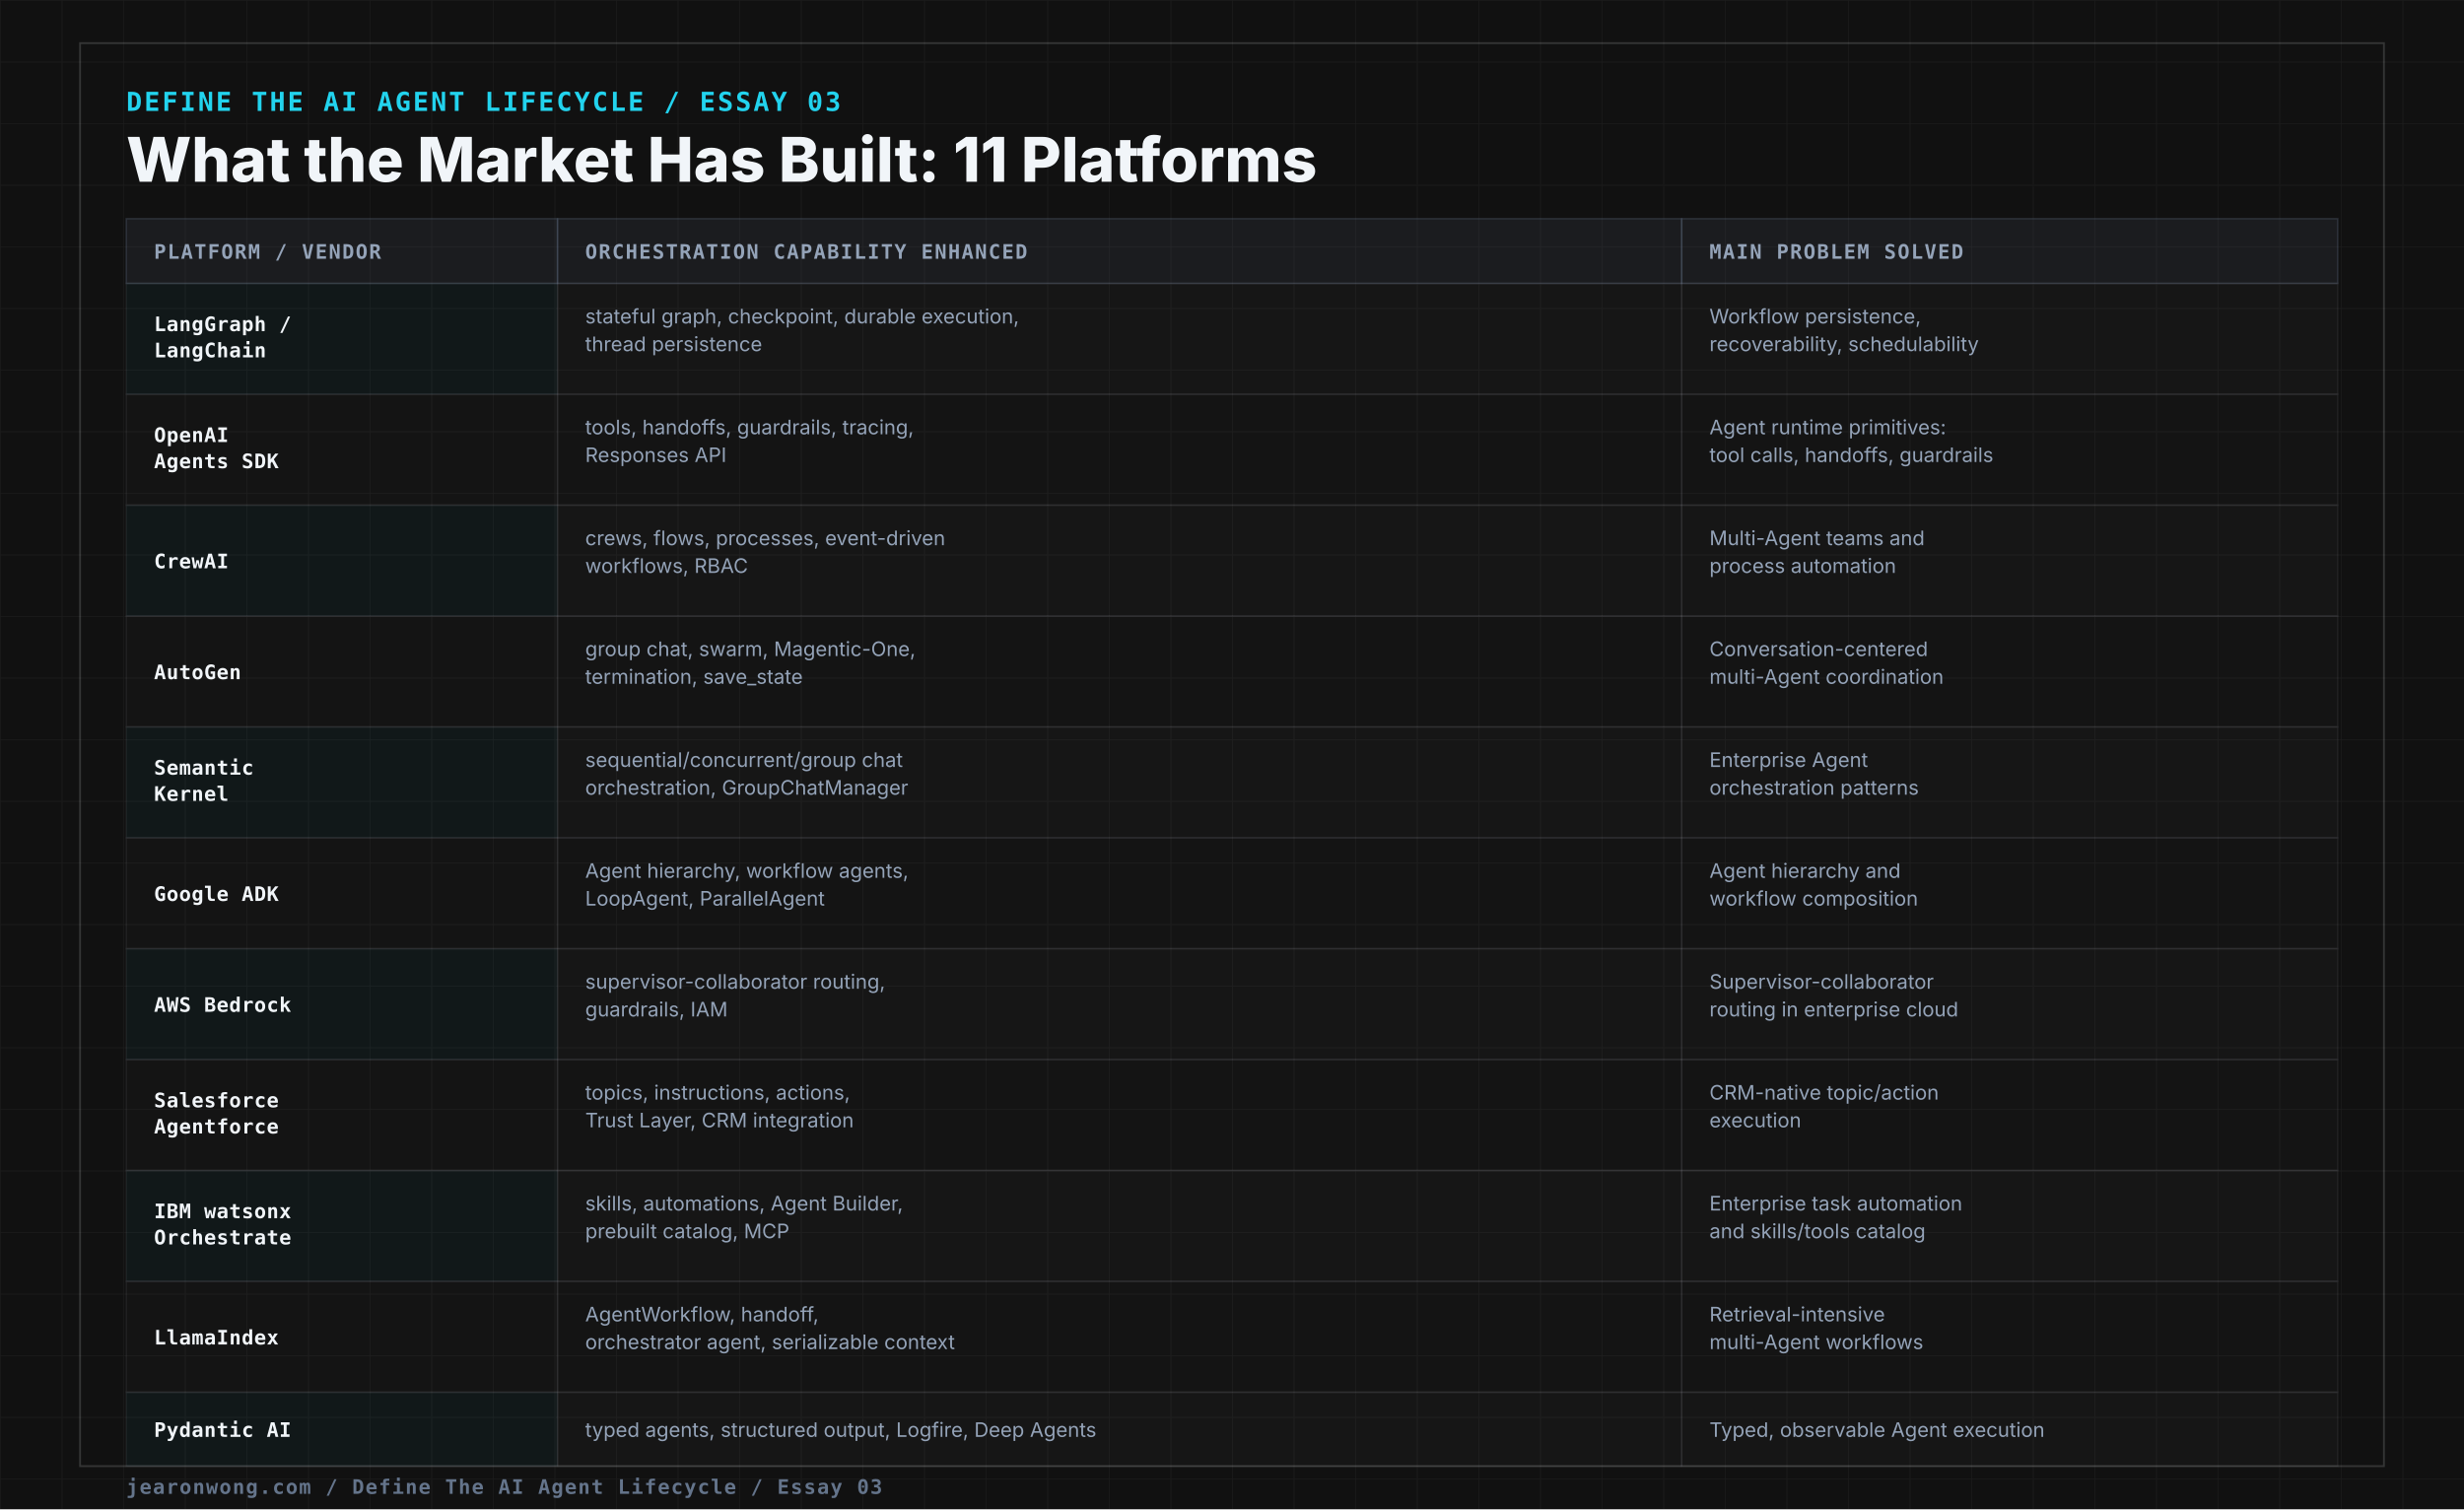
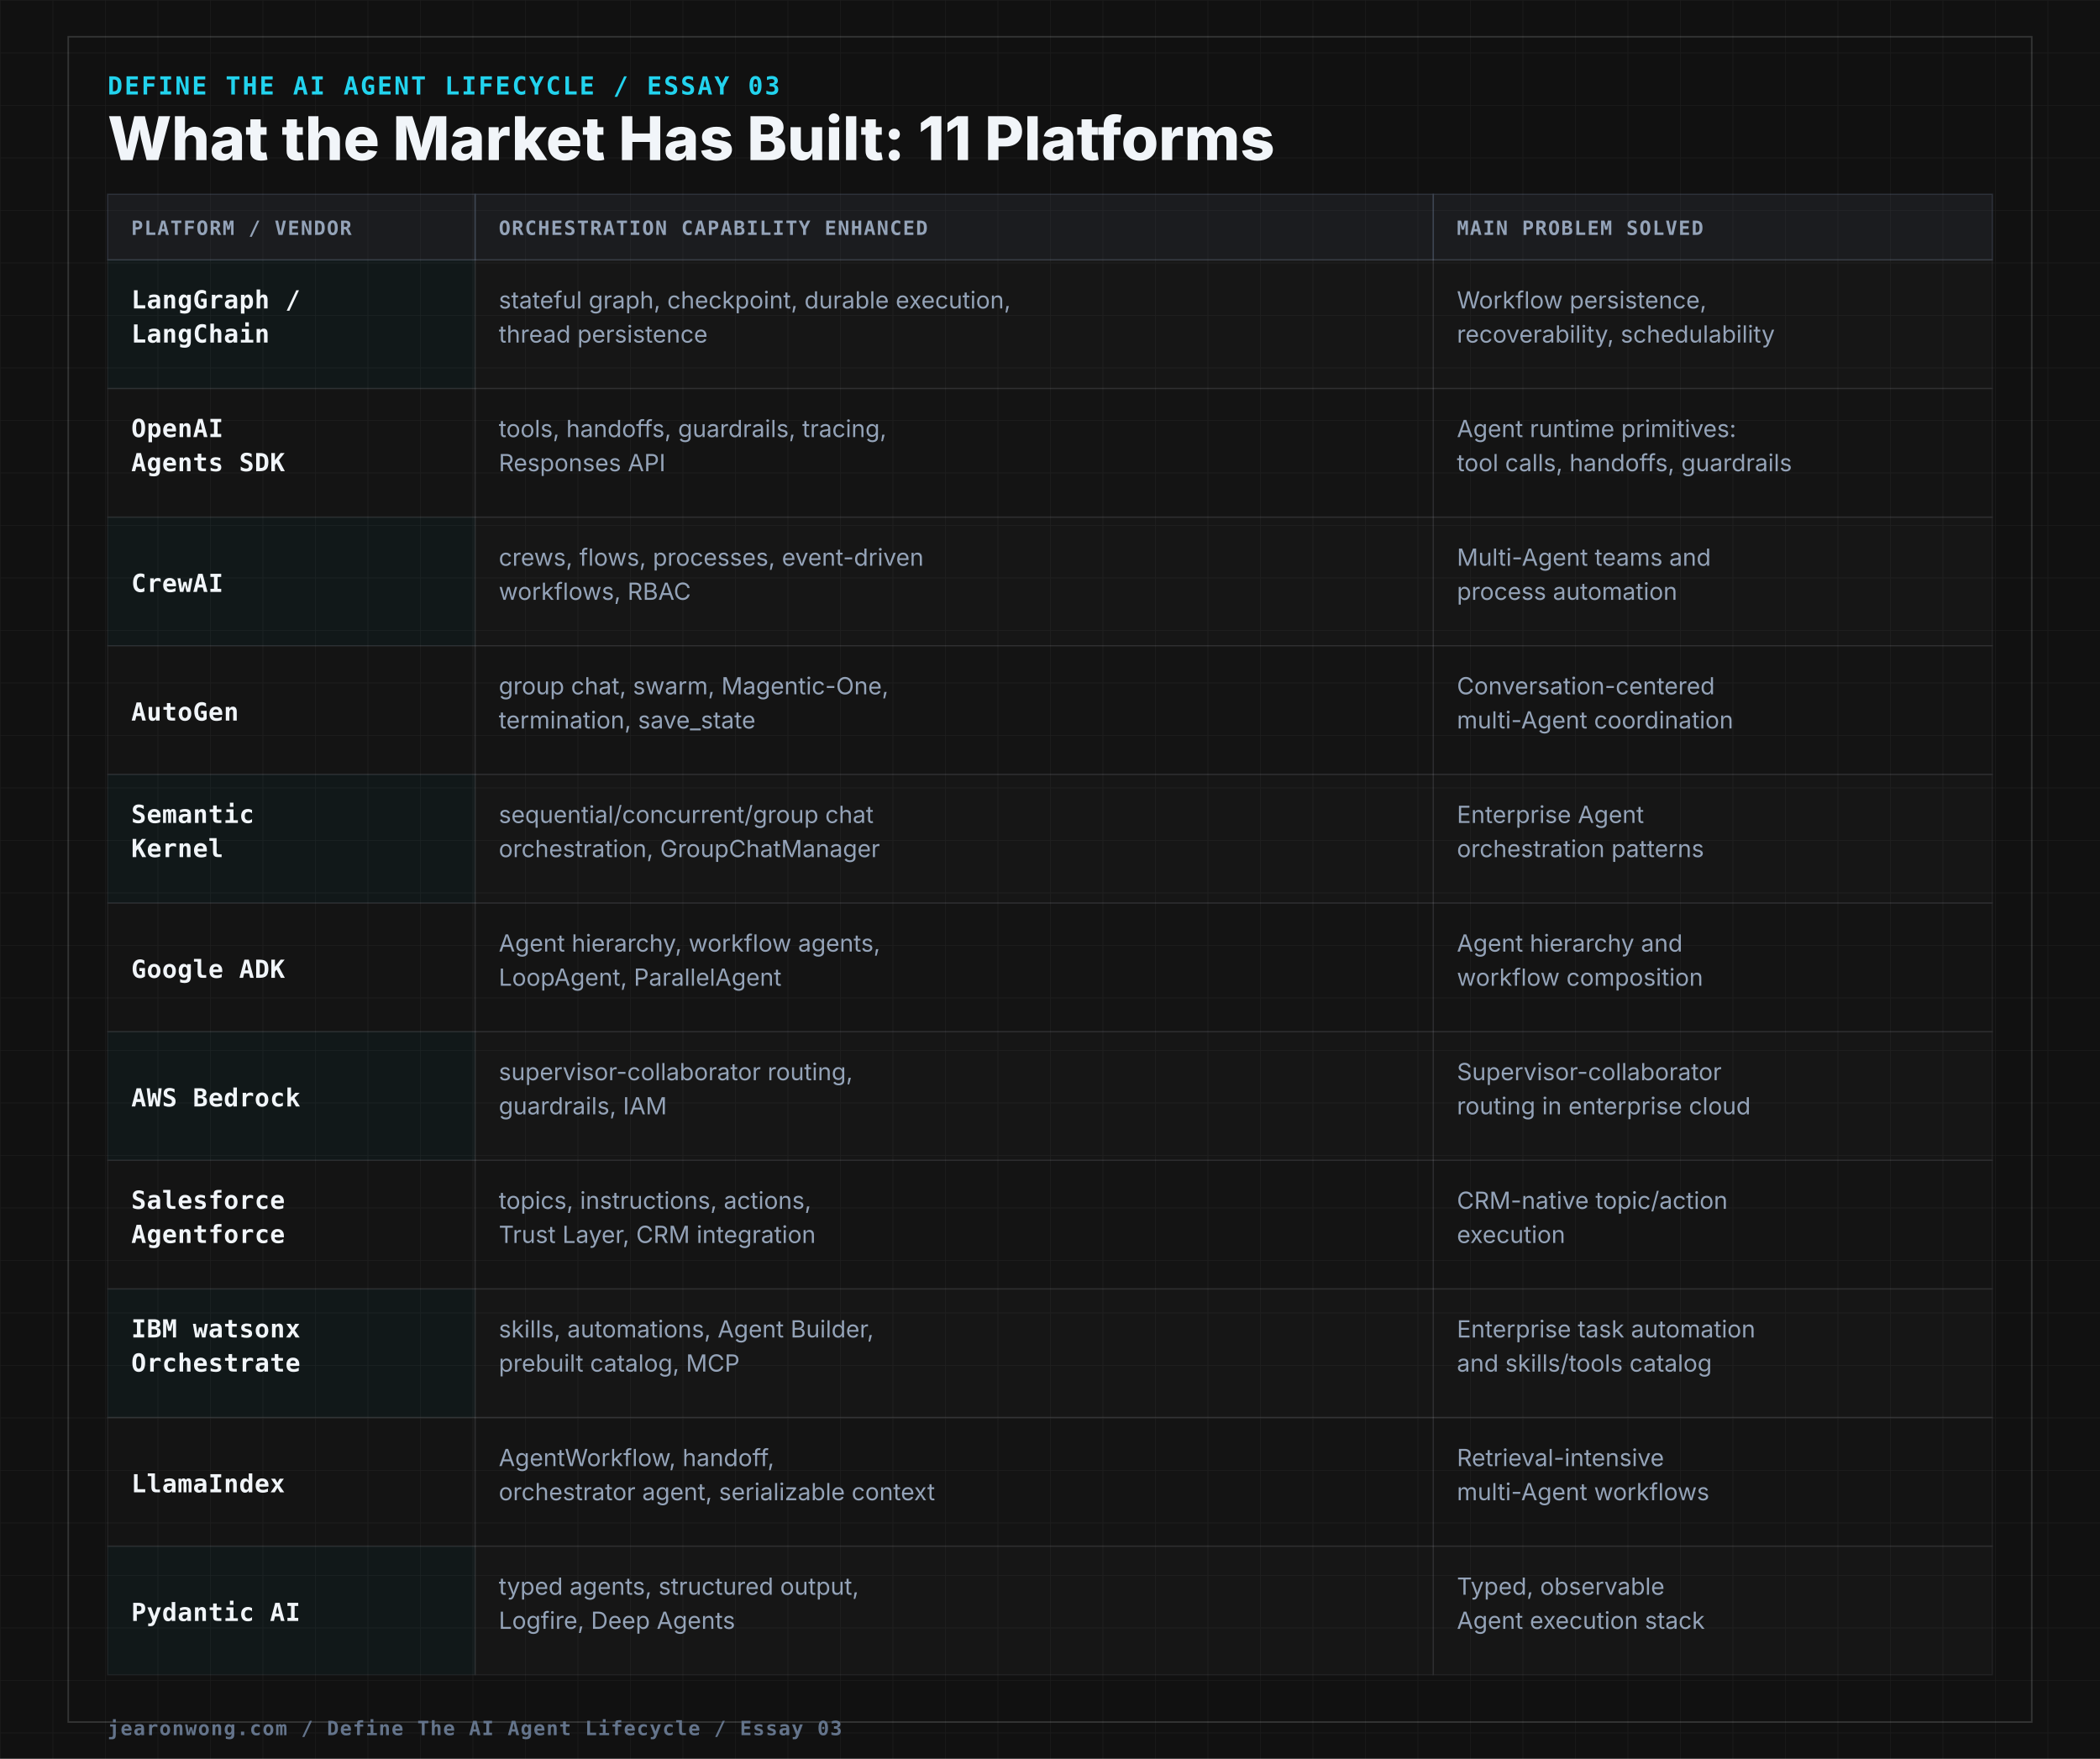
- <svg xmlns="http://www.w3.org/2000/svg" width="1600" height="980" viewBox="0 0 1600 980" role="img" aria-labelledby="tvc dvc">
+ <svg xmlns="http://www.w3.org/2000/svg" width="1600" height="1340" viewBox="0 0 1600 1340" role="img" aria-labelledby="tvc dvc">
  <defs>
    <style>
      .bg{fill:#111111}
      .outer{fill:none;stroke:rgba(241,245,249,0.16);stroke-width:1.2}
-       .kicker{fill:#22d3ee;font:700 17px "JetBrains Mono",Menlo,monospace;letter-spacing:1.4px}
-       .ttl{fill:#f1f5f9;font:800 40px "Outfit",Inter,sans-serif}
-       .th{fill:#94a3b8;font:700 13px "JetBrains Mono",Menlo,monospace;letter-spacing:0.9px}
-       .td-vendor{fill:#f1f5f9;font:700 13px "JetBrains Mono",Menlo,monospace;letter-spacing:0.3px}
-       .td{fill:#94a3b8;font:400 13px Inter,sans-serif}
-       .footer{fill:#64748b;font:700 13px "JetBrains Mono",Menlo,monospace;letter-spacing:0.8px}
+       .kicker{fill:#22d3ee;font:700 19px "JetBrains Mono",Menlo,monospace;letter-spacing:1.4px}
+       .ttl{fill:#f1f5f9;font:800 46px "Outfit",Inter,sans-serif}
+       .th{fill:#94a3b8;font:700 15px "JetBrains Mono",Menlo,monospace;letter-spacing:0.9px}
+       .td-vendor{fill:#f1f5f9;font:700 19px "JetBrains Mono",Menlo,monospace;letter-spacing:0.3px}
+       .td{fill:#94a3b8;font:400 18px Inter,sans-serif}
+       .footer{fill:#64748b;font:700 15px "JetBrains Mono",Menlo,monospace;letter-spacing:0.8px}
    </style>
    <pattern id="gvc" width="40" height="40" patternUnits="userSpaceOnUse">
      <path d="M40 0L0 0 0 40" fill="none" stroke="rgba(241,245,249,0.05)" stroke-width="1" />
    </pattern>
  </defs>
-   <rect width="1600" height="980" class="bg" />
-   <rect width="1600" height="980" fill="url(#gvc)" />
-   <rect x="52" y="28" width="1496" height="924" class="outer" />
+   <rect width="1600" height="1340" class="bg" />
+   <rect width="1600" height="1340" fill="url(#gvc)" />
+   <rect x="52" y="28" width="1496" height="1284" class="outer" />
  <text x="82" y="72" class="kicker">DEFINE THE AI AGENT LIFECYCLE / ESSAY 03</text>
-   <text x="82" y="118" class="ttl">What the Market Has Built: 11 Platforms</text>
-   <rect x="82" y="142" width="280" height="42" fill="rgba(100,116,139,0.12)" stroke="rgba(100,116,139,0.28)" stroke-width="1" />
-   <rect x="362" y="142" width="730" height="42" fill="rgba(100,116,139,0.12)" stroke="rgba(100,116,139,0.28)" stroke-width="1" />
-   <rect x="1092" y="142" width="426" height="42" fill="rgba(100,116,139,0.12)" stroke="rgba(100,116,139,0.28)" stroke-width="1" />
-   <text x="100" y="168" class="th">PLATFORM / VENDOR</text>
-   <text x="380" y="168" class="th">ORCHESTRATION CAPABILITY ENHANCED</text>
-   <text x="1110" y="168" class="th">MAIN PROBLEM SOLVED</text>
-   <rect x="82" y="184" width="280" height="72" fill="rgba(34,211,238,0.04)" stroke="rgba(241,245,249,0.06)" stroke-width="1" />
-   <rect x="362" y="184" width="730" height="72" fill="rgba(255,255,255,0.02)" stroke="rgba(241,245,249,0.06)" stroke-width="1" />
-   <rect x="1092" y="184" width="426" height="72" fill="rgba(255,255,255,0.02)" stroke="rgba(241,245,249,0.06)" stroke-width="1" />
-   <text x="100" y="215" class="td-vendor">LangGraph /</text>
-   <text x="100" y="232" class="td-vendor">LangChain</text>
-   <text x="380" y="210" class="td">stateful graph, checkpoint, durable execution,</text>
-   <text x="380" y="228" class="td">thread persistence</text>
-   <text x="1110" y="210" class="td">Workflow persistence,</text>
-   <text x="1110" y="228" class="td">recoverability, schedulability</text>
-   <rect x="82" y="256" width="280" height="72" fill="rgba(255,255,255,0.015)" stroke="rgba(241,245,249,0.06)" stroke-width="1" />
-   <rect x="362" y="256" width="730" height="72" fill="rgba(255,255,255,0.015)" stroke="rgba(241,245,249,0.06)" stroke-width="1" />
-   <rect x="1092" y="256" width="426" height="72" fill="rgba(255,255,255,0.015)" stroke="rgba(241,245,249,0.06)" stroke-width="1" />
-   <text x="100" y="287" class="td-vendor">OpenAI</text>
-   <text x="100" y="304" class="td-vendor">Agents SDK</text>
-   <text x="380" y="282" class="td">tools, handoffs, guardrails, tracing,</text>
-   <text x="380" y="300" class="td">Responses API</text>
-   <text x="1110" y="282" class="td">Agent runtime primitives:</text>
-   <text x="1110" y="300" class="td">tool calls, handoffs, guardrails</text>
-   <rect x="82" y="328" width="280" height="72" fill="rgba(34,211,238,0.04)" stroke="rgba(241,245,249,0.06)" stroke-width="1" />
-   <rect x="362" y="328" width="730" height="72" fill="rgba(255,255,255,0.02)" stroke="rgba(241,245,249,0.06)" stroke-width="1" />
-   <rect x="1092" y="328" width="426" height="72" fill="rgba(255,255,255,0.02)" stroke="rgba(241,245,249,0.06)" stroke-width="1" />
-   <text x="100" y="369" class="td-vendor">CrewAI</text>
-   <text x="380" y="354" class="td">crews, flows, processes, event-driven</text>
-   <text x="380" y="372" class="td">workflows, RBAC</text>
-   <text x="1110" y="354" class="td">Multi-Agent teams and</text>
-   <text x="1110" y="372" class="td">process automation</text>
-   <rect x="82" y="400" width="280" height="72" fill="rgba(255,255,255,0.015)" stroke="rgba(241,245,249,0.06)" stroke-width="1" />
-   <rect x="362" y="400" width="730" height="72" fill="rgba(255,255,255,0.015)" stroke="rgba(241,245,249,0.06)" stroke-width="1" />
-   <rect x="1092" y="400" width="426" height="72" fill="rgba(255,255,255,0.015)" stroke="rgba(241,245,249,0.06)" stroke-width="1" />
-   <text x="100" y="441" class="td-vendor">AutoGen</text>
-   <text x="380" y="426" class="td">group chat, swarm, Magentic-One,</text>
-   <text x="380" y="444" class="td">termination, save_state</text>
-   <text x="1110" y="426" class="td">Conversation-centered</text>
-   <text x="1110" y="444" class="td">multi-Agent coordination</text>
-   <rect x="82" y="472" width="280" height="72" fill="rgba(34,211,238,0.04)" stroke="rgba(241,245,249,0.06)" stroke-width="1" />
-   <rect x="362" y="472" width="730" height="72" fill="rgba(255,255,255,0.02)" stroke="rgba(241,245,249,0.06)" stroke-width="1" />
-   <rect x="1092" y="472" width="426" height="72" fill="rgba(255,255,255,0.02)" stroke="rgba(241,245,249,0.06)" stroke-width="1" />
-   <text x="100" y="503" class="td-vendor">Semantic</text>
-   <text x="100" y="520" class="td-vendor">Kernel</text>
-   <text x="380" y="498" class="td">sequential/concurrent/group chat</text>
-   <text x="380" y="516" class="td">orchestration, GroupChatManager</text>
-   <text x="1110" y="498" class="td">Enterprise Agent</text>
-   <text x="1110" y="516" class="td">orchestration patterns</text>
-   <rect x="82" y="544" width="280" height="72" fill="rgba(255,255,255,0.015)" stroke="rgba(241,245,249,0.06)" stroke-width="1" />
-   <rect x="362" y="544" width="730" height="72" fill="rgba(255,255,255,0.015)" stroke="rgba(241,245,249,0.06)" stroke-width="1" />
-   <rect x="1092" y="544" width="426" height="72" fill="rgba(255,255,255,0.015)" stroke="rgba(241,245,249,0.06)" stroke-width="1" />
-   <text x="100" y="585" class="td-vendor">Google ADK</text>
-   <text x="380" y="570" class="td">Agent hierarchy, workflow agents,</text>
-   <text x="380" y="588" class="td">LoopAgent, ParallelAgent</text>
-   <text x="1110" y="570" class="td">Agent hierarchy and</text>
-   <text x="1110" y="588" class="td">workflow composition</text>
-   <rect x="82" y="616" width="280" height="72" fill="rgba(34,211,238,0.04)" stroke="rgba(241,245,249,0.06)" stroke-width="1" />
-   <rect x="362" y="616" width="730" height="72" fill="rgba(255,255,255,0.02)" stroke="rgba(241,245,249,0.06)" stroke-width="1" />
-   <rect x="1092" y="616" width="426" height="72" fill="rgba(255,255,255,0.02)" stroke="rgba(241,245,249,0.06)" stroke-width="1" />
-   <text x="100" y="657" class="td-vendor">AWS Bedrock</text>
-   <text x="380" y="642" class="td">supervisor-collaborator routing,</text>
-   <text x="380" y="660" class="td">guardrails, IAM</text>
-   <text x="1110" y="642" class="td">Supervisor-collaborator</text>
-   <text x="1110" y="660" class="td">routing in enterprise cloud</text>
-   <rect x="82" y="688" width="280" height="72" fill="rgba(255,255,255,0.015)" stroke="rgba(241,245,249,0.06)" stroke-width="1" />
-   <rect x="362" y="688" width="730" height="72" fill="rgba(255,255,255,0.015)" stroke="rgba(241,245,249,0.06)" stroke-width="1" />
-   <rect x="1092" y="688" width="426" height="72" fill="rgba(255,255,255,0.015)" stroke="rgba(241,245,249,0.06)" stroke-width="1" />
-   <text x="100" y="719" class="td-vendor">Salesforce</text>
-   <text x="100" y="736" class="td-vendor">Agentforce</text>
-   <text x="380" y="714" class="td">topics, instructions, actions,</text>
-   <text x="380" y="732" class="td">Trust Layer, CRM integration</text>
-   <text x="1110" y="714" class="td">CRM-native topic/action</text>
-   <text x="1110" y="732" class="td">execution</text>
-   <rect x="82" y="760" width="280" height="72" fill="rgba(34,211,238,0.04)" stroke="rgba(241,245,249,0.06)" stroke-width="1" />
-   <rect x="362" y="760" width="730" height="72" fill="rgba(255,255,255,0.02)" stroke="rgba(241,245,249,0.06)" stroke-width="1" />
-   <rect x="1092" y="760" width="426" height="72" fill="rgba(255,255,255,0.02)" stroke="rgba(241,245,249,0.06)" stroke-width="1" />
-   <text x="100" y="791" class="td-vendor">IBM watsonx</text>
-   <text x="100" y="808" class="td-vendor">Orchestrate</text>
-   <text x="380" y="786" class="td">skills, automations, Agent Builder,</text>
-   <text x="380" y="804" class="td">prebuilt catalog, MCP</text>
-   <text x="1110" y="786" class="td">Enterprise task automation</text>
-   <text x="1110" y="804" class="td">and skills/tools catalog</text>
-   <rect x="82" y="832" width="280" height="72" fill="rgba(255,255,255,0.015)" stroke="rgba(241,245,249,0.06)" stroke-width="1" />
-   <rect x="362" y="832" width="730" height="72" fill="rgba(255,255,255,0.015)" stroke="rgba(241,245,249,0.06)" stroke-width="1" />
-   <rect x="1092" y="832" width="426" height="72" fill="rgba(255,255,255,0.015)" stroke="rgba(241,245,249,0.06)" stroke-width="1" />
-   <text x="100" y="873" class="td-vendor">LlamaIndex</text>
-   <text x="380" y="858" class="td">AgentWorkflow, handoff,</text>
-   <text x="380" y="876" class="td">orchestrator agent, serializable context</text>
-   <text x="1110" y="858" class="td">Retrieval-intensive</text>
-   <text x="1110" y="876" class="td">multi-Agent workflows</text>
-   <rect x="82" y="904" width="280" height="48" fill="rgba(34,211,238,0.04)" stroke="rgba(241,245,249,0.06)" stroke-width="1" />
-   <rect x="362" y="904" width="730" height="48" fill="rgba(255,255,255,0.02)" stroke="rgba(241,245,249,0.06)" stroke-width="1" />
-   <rect x="1092" y="904" width="426" height="48" fill="rgba(255,255,255,0.02)" stroke="rgba(241,245,249,0.06)" stroke-width="1" />
-   <text x="100" y="933" class="td-vendor">Pydantic AI</text>
-   <text x="380" y="933" class="td">typed agents, structured output, Logfire, Deep Agents</text>
-   <text x="1110" y="933" class="td">Typed, observable Agent execution</text>
-   <text x="82" y="970" class="footer">jearonwong.com / Define The AI Agent Lifecycle / Essay 03</text>
+   <text x="82" y="122" class="ttl">What the Market Has Built: 11 Platforms</text>
+   <rect x="82" y="148" width="280" height="50" fill="rgba(100,116,139,0.12)" stroke="rgba(100,116,139,0.28)" stroke-width="1" />
+   <rect x="362" y="148" width="730" height="50" fill="rgba(100,116,139,0.12)" stroke="rgba(100,116,139,0.28)" stroke-width="1" />
+   <rect x="1092" y="148" width="426" height="50" fill="rgba(100,116,139,0.12)" stroke="rgba(100,116,139,0.28)" stroke-width="1" />
+   <text x="100" y="179" class="th">PLATFORM / VENDOR</text>
+   <text x="380" y="179" class="th">ORCHESTRATION CAPABILITY ENHANCED</text>
+   <text x="1110" y="179" class="th">MAIN PROBLEM SOLVED</text>
+   <rect x="82" y="198" width="280" height="98" fill="rgba(34,211,238,0.04)" stroke="rgba(241,245,249,0.06)" stroke-width="1" />
+   <rect x="362" y="198" width="730" height="98" fill="rgba(255,255,255,0.02)" stroke="rgba(241,245,249,0.06)" stroke-width="1" />
+   <rect x="1092" y="198" width="426" height="98" fill="rgba(255,255,255,0.02)" stroke="rgba(241,245,249,0.06)" stroke-width="1" />
+   <text x="100" y="235" class="td-vendor">LangGraph /</text>
+   <text x="100" y="261" class="td-vendor">LangChain</text>
+   <text x="380" y="235" class="td">stateful graph, checkpoint, durable execution,</text>
+   <text x="380" y="261" class="td">thread persistence</text>
+   <text x="1110" y="235" class="td">Workflow persistence,</text>
+   <text x="1110" y="261" class="td">recoverability, schedulability</text>
+   <rect x="82" y="296" width="280" height="98" fill="rgba(255,255,255,0.015)" stroke="rgba(241,245,249,0.06)" stroke-width="1" />
+   <rect x="362" y="296" width="730" height="98" fill="rgba(255,255,255,0.015)" stroke="rgba(241,245,249,0.06)" stroke-width="1" />
+   <rect x="1092" y="296" width="426" height="98" fill="rgba(255,255,255,0.015)" stroke="rgba(241,245,249,0.06)" stroke-width="1" />
+   <text x="100" y="333" class="td-vendor">OpenAI</text>
+   <text x="100" y="359" class="td-vendor">Agents SDK</text>
+   <text x="380" y="333" class="td">tools, handoffs, guardrails, tracing,</text>
+   <text x="380" y="359" class="td">Responses API</text>
+   <text x="1110" y="333" class="td">Agent runtime primitives:</text>
+   <text x="1110" y="359" class="td">tool calls, handoffs, guardrails</text>
+   <rect x="82" y="394" width="280" height="98" fill="rgba(34,211,238,0.04)" stroke="rgba(241,245,249,0.06)" stroke-width="1" />
+   <rect x="362" y="394" width="730" height="98" fill="rgba(255,255,255,0.02)" stroke="rgba(241,245,249,0.06)" stroke-width="1" />
+   <rect x="1092" y="394" width="426" height="98" fill="rgba(255,255,255,0.02)" stroke="rgba(241,245,249,0.06)" stroke-width="1" />
+   <text x="100" y="451" class="td-vendor">CrewAI</text>
+   <text x="380" y="431" class="td">crews, flows, processes, event-driven</text>
+   <text x="380" y="457" class="td">workflows, RBAC</text>
+   <text x="1110" y="431" class="td">Multi-Agent teams and</text>
+   <text x="1110" y="457" class="td">process automation</text>
+   <rect x="82" y="492" width="280" height="98" fill="rgba(255,255,255,0.015)" stroke="rgba(241,245,249,0.06)" stroke-width="1" />
+   <rect x="362" y="492" width="730" height="98" fill="rgba(255,255,255,0.015)" stroke="rgba(241,245,249,0.06)" stroke-width="1" />
+   <rect x="1092" y="492" width="426" height="98" fill="rgba(255,255,255,0.015)" stroke="rgba(241,245,249,0.06)" stroke-width="1" />
+   <text x="100" y="549" class="td-vendor">AutoGen</text>
+   <text x="380" y="529" class="td">group chat, swarm, Magentic-One,</text>
+   <text x="380" y="555" class="td">termination, save_state</text>
+   <text x="1110" y="529" class="td">Conversation-centered</text>
+   <text x="1110" y="555" class="td">multi-Agent coordination</text>
+   <rect x="82" y="590" width="280" height="98" fill="rgba(34,211,238,0.04)" stroke="rgba(241,245,249,0.06)" stroke-width="1" />
+   <rect x="362" y="590" width="730" height="98" fill="rgba(255,255,255,0.02)" stroke="rgba(241,245,249,0.06)" stroke-width="1" />
+   <rect x="1092" y="590" width="426" height="98" fill="rgba(255,255,255,0.02)" stroke="rgba(241,245,249,0.06)" stroke-width="1" />
+   <text x="100" y="627" class="td-vendor">Semantic</text>
+   <text x="100" y="653" class="td-vendor">Kernel</text>
+   <text x="380" y="627" class="td">sequential/concurrent/group chat</text>
+   <text x="380" y="653" class="td">orchestration, GroupChatManager</text>
+   <text x="1110" y="627" class="td">Enterprise Agent</text>
+   <text x="1110" y="653" class="td">orchestration patterns</text>
+   <rect x="82" y="688" width="280" height="98" fill="rgba(255,255,255,0.015)" stroke="rgba(241,245,249,0.06)" stroke-width="1" />
+   <rect x="362" y="688" width="730" height="98" fill="rgba(255,255,255,0.015)" stroke="rgba(241,245,249,0.06)" stroke-width="1" />
+   <rect x="1092" y="688" width="426" height="98" fill="rgba(255,255,255,0.015)" stroke="rgba(241,245,249,0.06)" stroke-width="1" />
+   <text x="100" y="745" class="td-vendor">Google ADK</text>
+   <text x="380" y="725" class="td">Agent hierarchy, workflow agents,</text>
+   <text x="380" y="751" class="td">LoopAgent, ParallelAgent</text>
+   <text x="1110" y="725" class="td">Agent hierarchy and</text>
+   <text x="1110" y="751" class="td">workflow composition</text>
+   <rect x="82" y="786" width="280" height="98" fill="rgba(34,211,238,0.04)" stroke="rgba(241,245,249,0.06)" stroke-width="1" />
+   <rect x="362" y="786" width="730" height="98" fill="rgba(255,255,255,0.02)" stroke="rgba(241,245,249,0.06)" stroke-width="1" />
+   <rect x="1092" y="786" width="426" height="98" fill="rgba(255,255,255,0.02)" stroke="rgba(241,245,249,0.06)" stroke-width="1" />
+   <text x="100" y="843" class="td-vendor">AWS Bedrock</text>
+   <text x="380" y="823" class="td">supervisor-collaborator routing,</text>
+   <text x="380" y="849" class="td">guardrails, IAM</text>
+   <text x="1110" y="823" class="td">Supervisor-collaborator</text>
+   <text x="1110" y="849" class="td">routing in enterprise cloud</text>
+   <rect x="82" y="884" width="280" height="98" fill="rgba(255,255,255,0.015)" stroke="rgba(241,245,249,0.06)" stroke-width="1" />
+   <rect x="362" y="884" width="730" height="98" fill="rgba(255,255,255,0.015)" stroke="rgba(241,245,249,0.06)" stroke-width="1" />
+   <rect x="1092" y="884" width="426" height="98" fill="rgba(255,255,255,0.015)" stroke="rgba(241,245,249,0.06)" stroke-width="1" />
+   <text x="100" y="921" class="td-vendor">Salesforce</text>
+   <text x="100" y="947" class="td-vendor">Agentforce</text>
+   <text x="380" y="921" class="td">topics, instructions, actions,</text>
+   <text x="380" y="947" class="td">Trust Layer, CRM integration</text>
+   <text x="1110" y="921" class="td">CRM-native topic/action</text>
+   <text x="1110" y="947" class="td">execution</text>
+   <rect x="82" y="982" width="280" height="98" fill="rgba(34,211,238,0.04)" stroke="rgba(241,245,249,0.06)" stroke-width="1" />
+   <rect x="362" y="982" width="730" height="98" fill="rgba(255,255,255,0.02)" stroke="rgba(241,245,249,0.06)" stroke-width="1" />
+   <rect x="1092" y="982" width="426" height="98" fill="rgba(255,255,255,0.02)" stroke="rgba(241,245,249,0.06)" stroke-width="1" />
+   <text x="100" y="1019" class="td-vendor">IBM watsonx</text>
+   <text x="100" y="1045" class="td-vendor">Orchestrate</text>
+   <text x="380" y="1019" class="td">skills, automations, Agent Builder,</text>
+   <text x="380" y="1045" class="td">prebuilt catalog, MCP</text>
+   <text x="1110" y="1019" class="td">Enterprise task automation</text>
+   <text x="1110" y="1045" class="td">and skills/tools catalog</text>
+   <rect x="82" y="1080" width="280" height="98" fill="rgba(255,255,255,0.015)" stroke="rgba(241,245,249,0.06)" stroke-width="1" />
+   <rect x="362" y="1080" width="730" height="98" fill="rgba(255,255,255,0.015)" stroke="rgba(241,245,249,0.06)" stroke-width="1" />
+   <rect x="1092" y="1080" width="426" height="98" fill="rgba(255,255,255,0.015)" stroke="rgba(241,245,249,0.06)" stroke-width="1" />
+   <text x="100" y="1137" class="td-vendor">LlamaIndex</text>
+   <text x="380" y="1117" class="td">AgentWorkflow, handoff,</text>
+   <text x="380" y="1143" class="td">orchestrator agent, serializable context</text>
+   <text x="1110" y="1117" class="td">Retrieval-intensive</text>
+   <text x="1110" y="1143" class="td">multi-Agent workflows</text>
+   <rect x="82" y="1178" width="280" height="98" fill="rgba(34,211,238,0.04)" stroke="rgba(241,245,249,0.06)" stroke-width="1" />
+   <rect x="362" y="1178" width="730" height="98" fill="rgba(255,255,255,0.02)" stroke="rgba(241,245,249,0.06)" stroke-width="1" />
+   <rect x="1092" y="1178" width="426" height="98" fill="rgba(255,255,255,0.02)" stroke="rgba(241,245,249,0.06)" stroke-width="1" />
+   <text x="100" y="1235" class="td-vendor">Pydantic AI</text>
+   <text x="380" y="1215" class="td">typed agents, structured output,</text>
+   <text x="380" y="1241" class="td">Logfire, Deep Agents</text>
+   <text x="1110" y="1215" class="td">Typed, observable</text>
+   <text x="1110" y="1241" class="td">Agent execution stack</text>
+   <text x="82" y="1322" class="footer">jearonwong.com / Define The AI Agent Lifecycle / Essay 03</text>
</svg>
